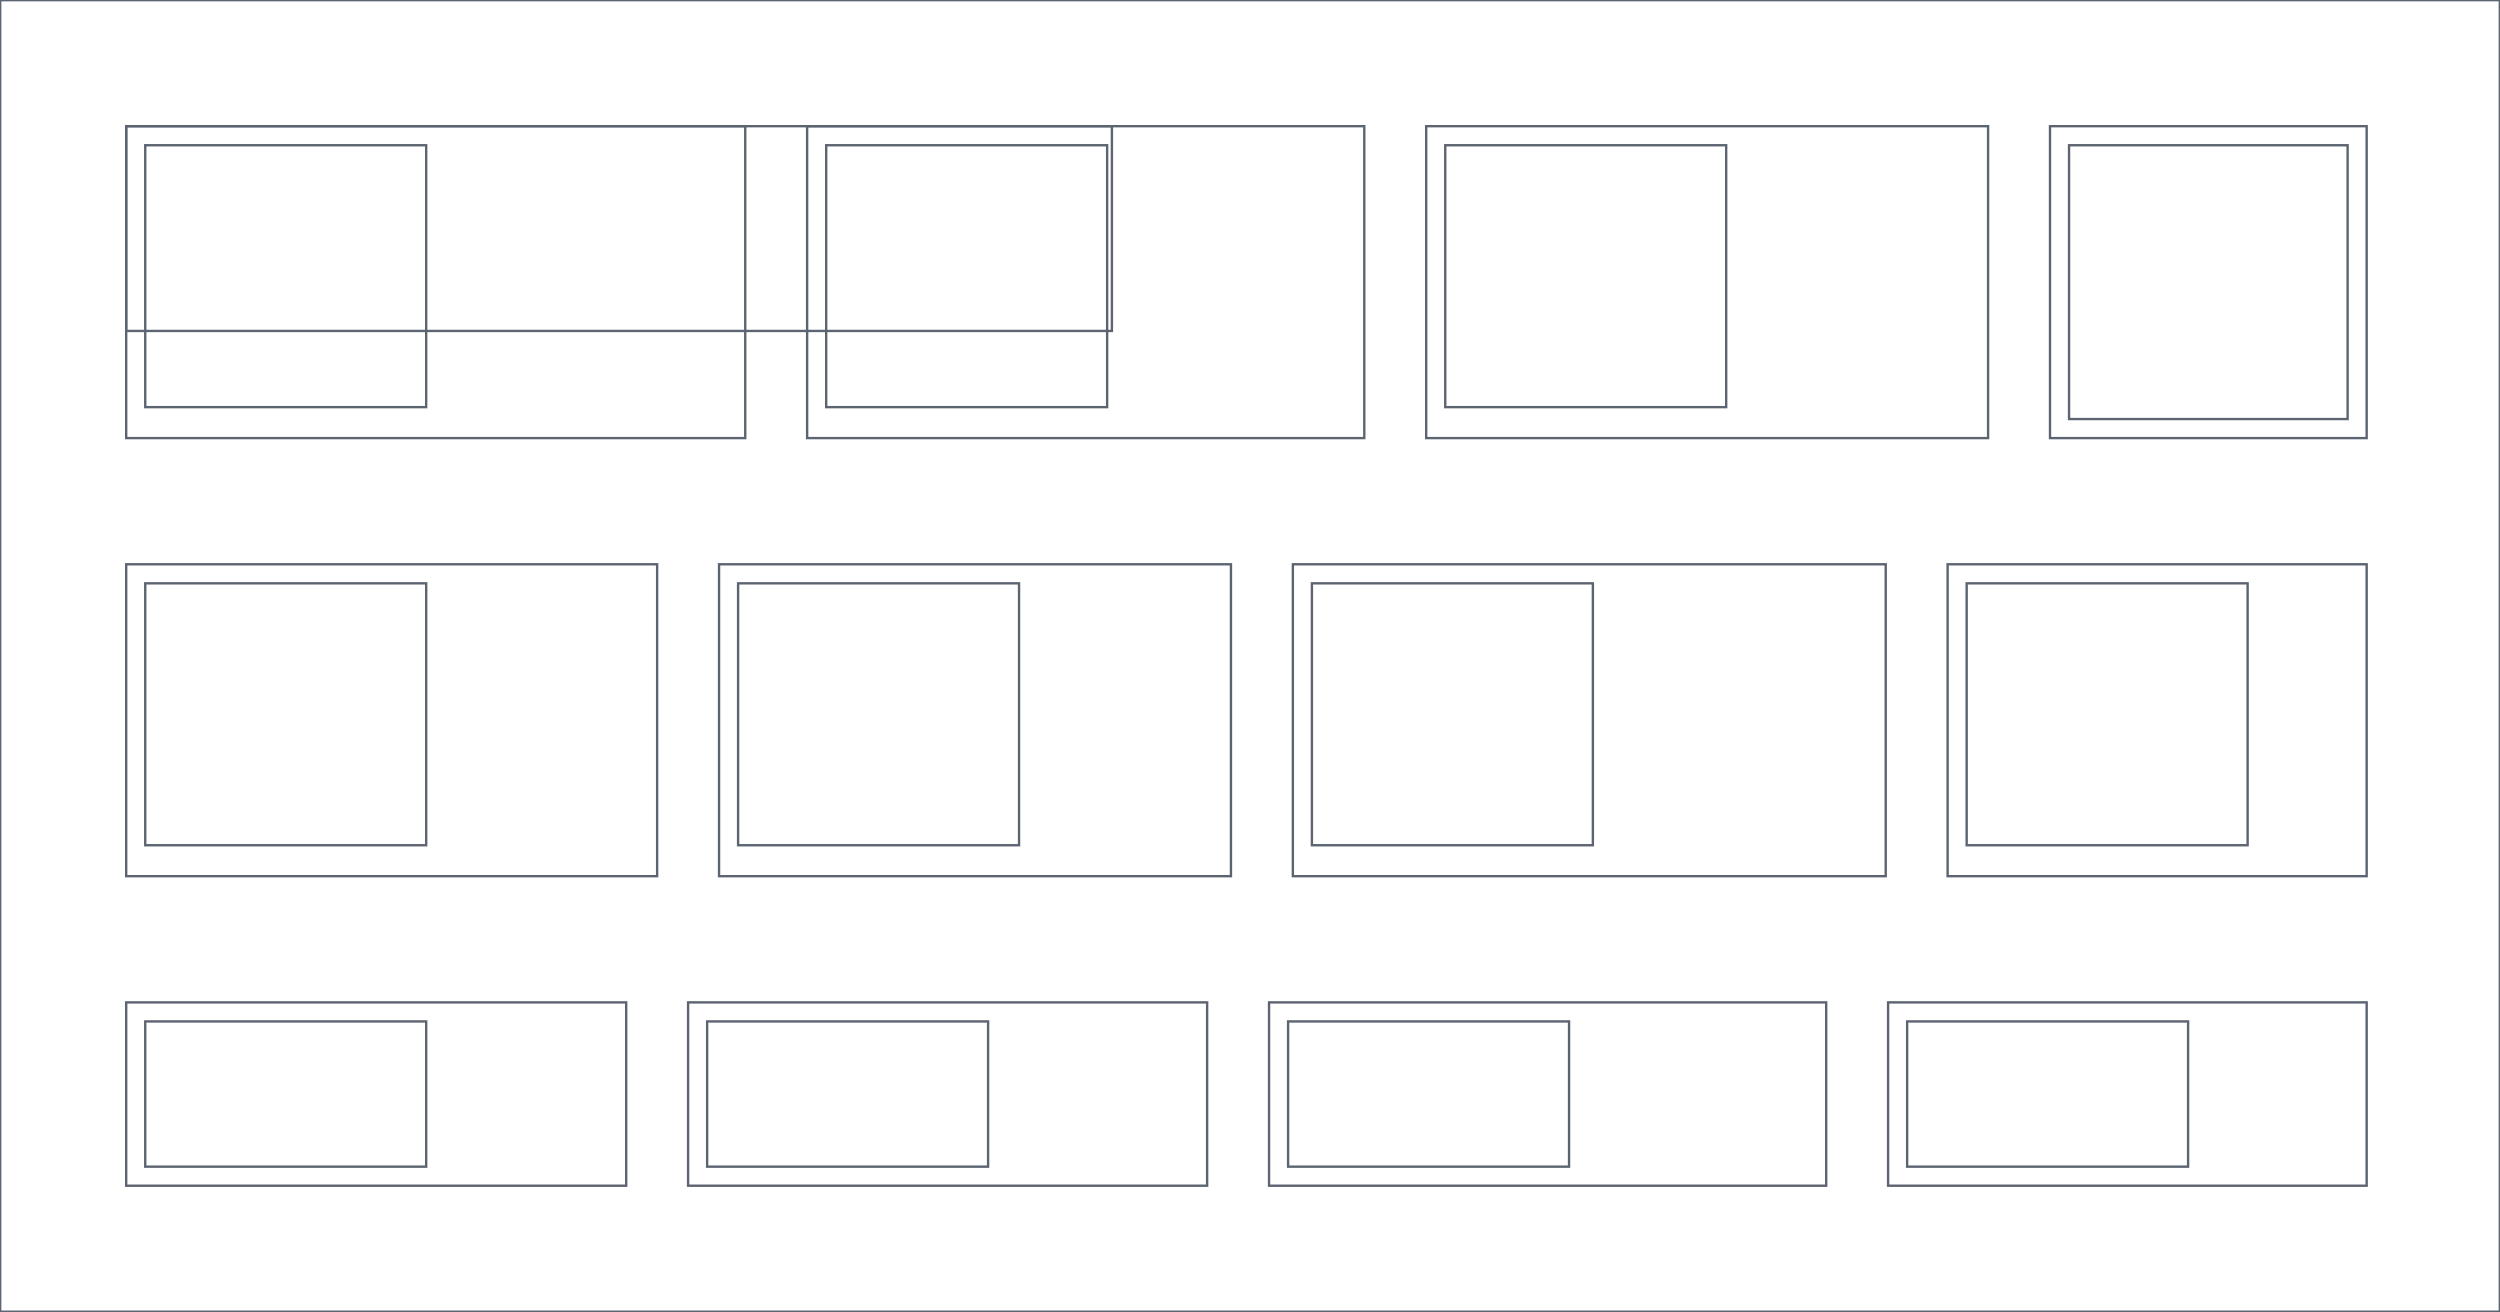
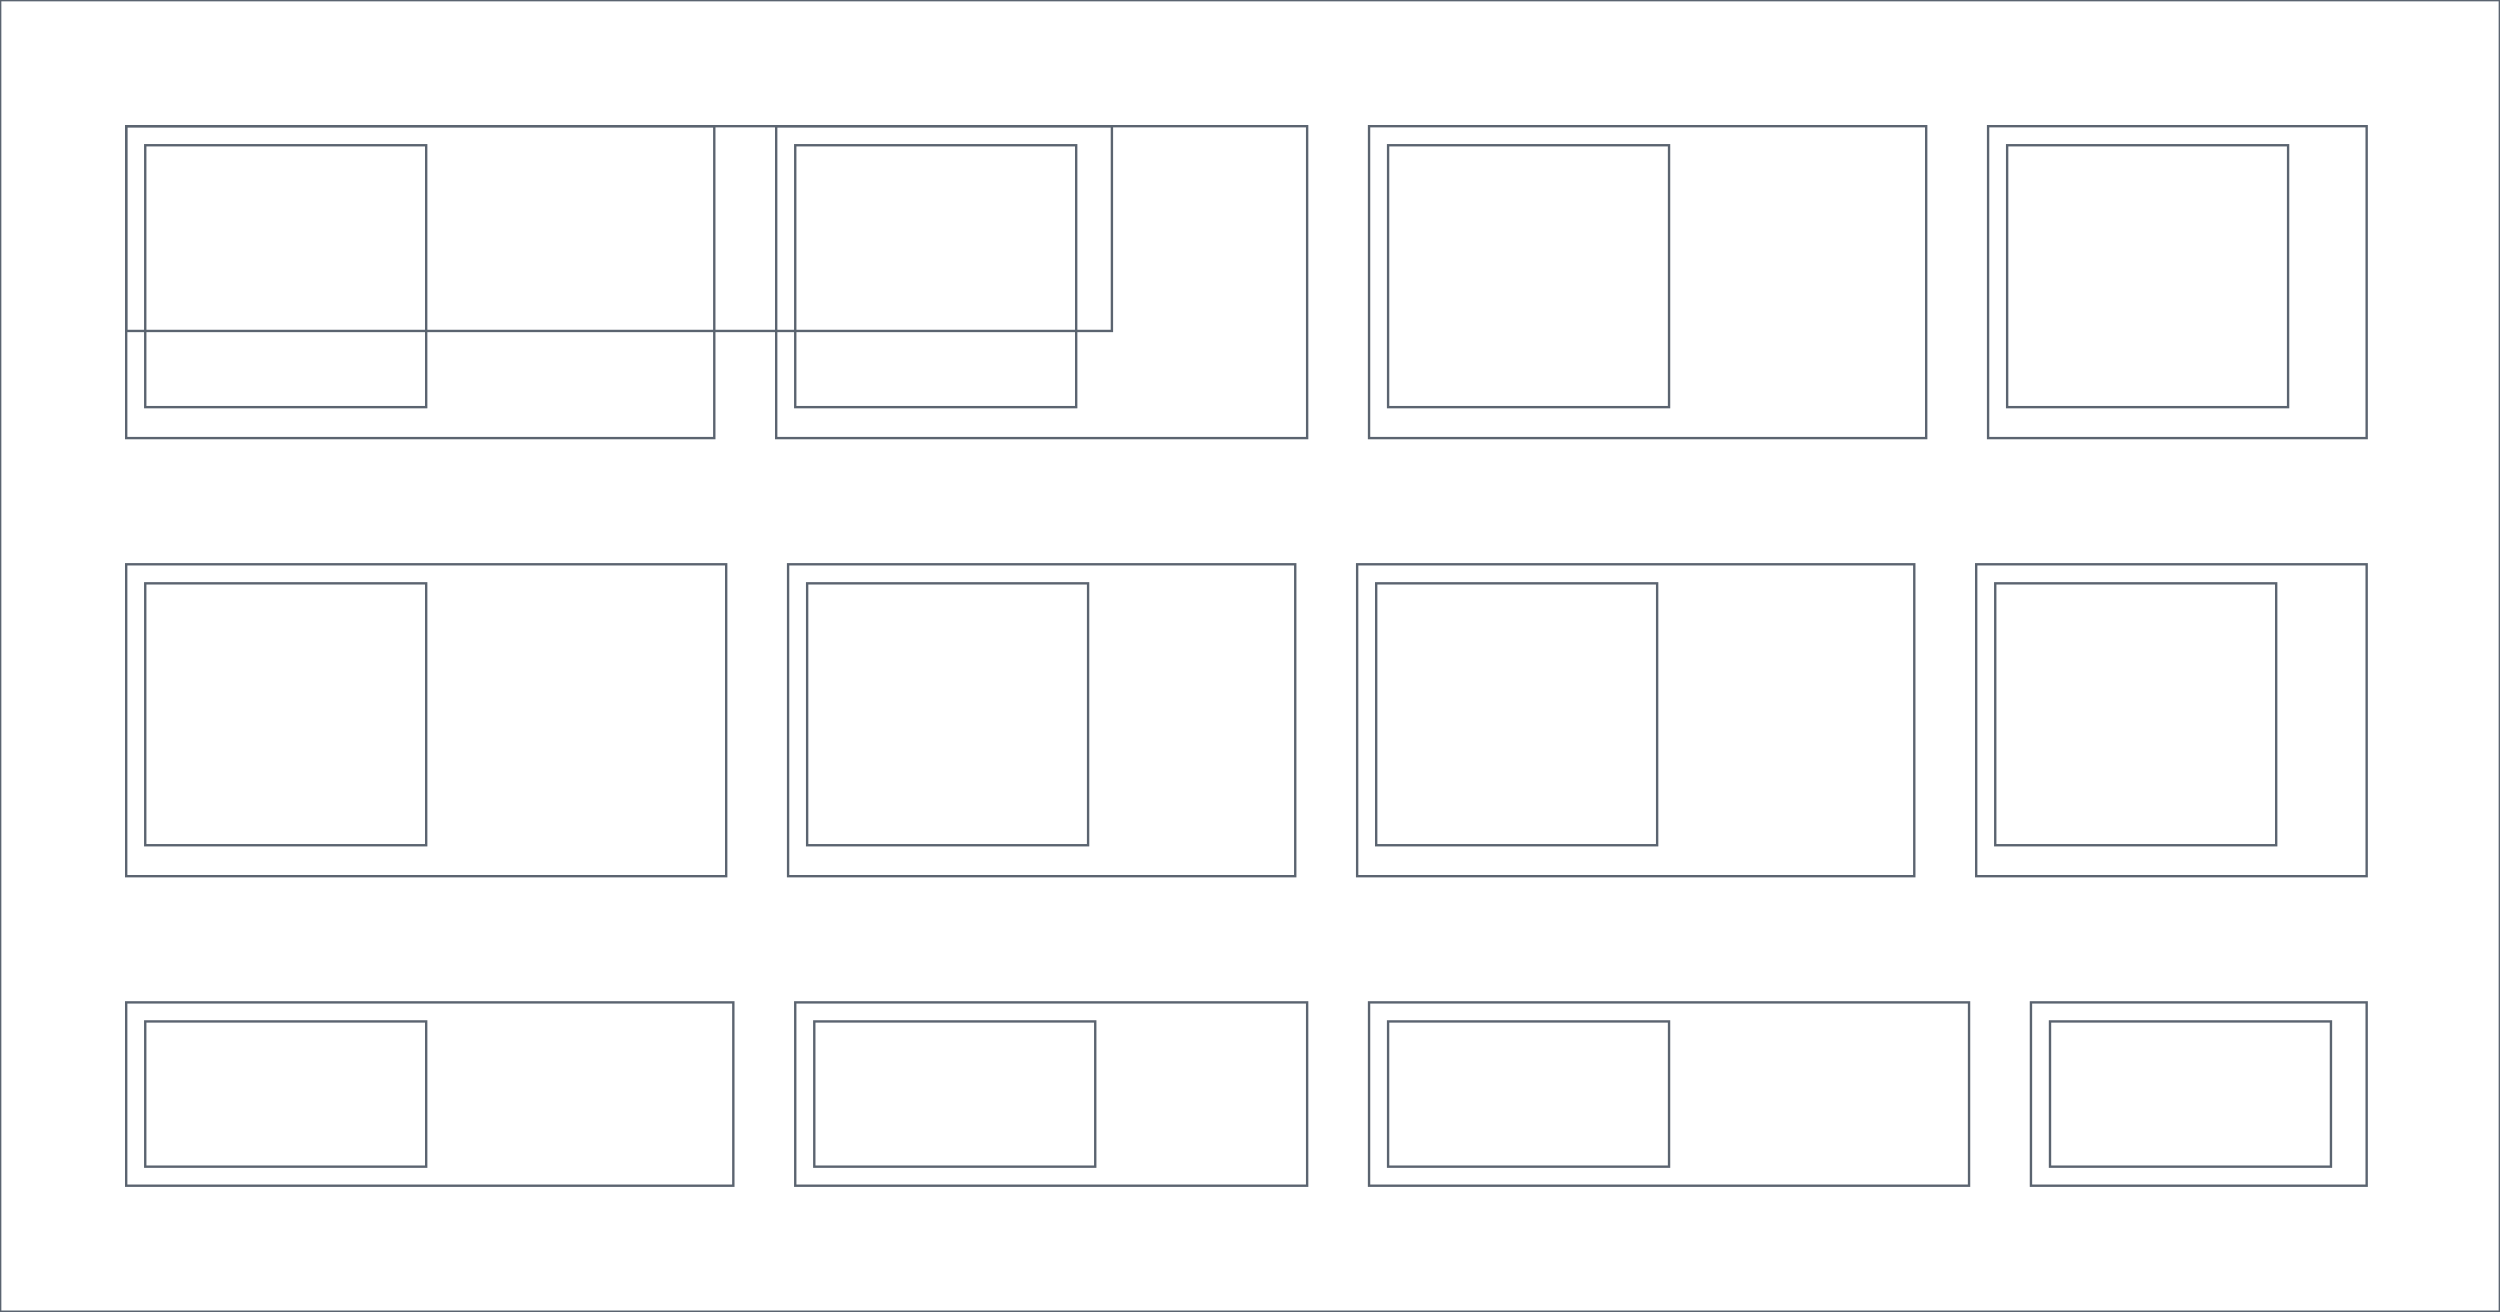
<svg xmlns="http://www.w3.org/2000/svg" width="1050" height="551" viewBox="0 0 1050 551">
  <rect x="0" y="0" width="1050" height="551" fill="none" stroke="#5B6470" stroke-width="1" />
  <rect x="0" y="0" width="1050" height="551" fill="none" stroke="#5B6470" stroke-width="1" />
  <rect x="53" y="53" width="414" height="86" fill="none" stroke="#5B6470" stroke-width="1" />
-   <rect x="53" y="53" width="260" height="131" fill="none" stroke="#5B6470" stroke-width="1" />
+   <rect x="53" y="53" width="247" height="131" fill="none" stroke="#5B6470" stroke-width="1" />
  <rect x="61" y="61" width="118" height="110" fill="none" stroke="#5B6470" stroke-width="1" />
-   <rect x="339" y="53" width="234" height="131" fill="none" stroke="#5B6470" stroke-width="1" />
-   <rect x="347" y="61" width="118" height="110" fill="none" stroke="#5B6470" stroke-width="1" />
-   <rect x="599" y="53" width="236" height="131" fill="none" stroke="#5B6470" stroke-width="1" />
-   <rect x="607" y="61" width="118" height="110" fill="none" stroke="#5B6470" stroke-width="1" />
-   <rect x="861" y="53" width="133" height="131" fill="none" stroke="#5B6470" stroke-width="1" />
-   <rect x="869" y="61" width="117" height="115" fill="none" stroke="#5B6470" stroke-width="1" />
-   <rect x="53" y="237" width="223" height="131" fill="none" stroke="#5B6470" stroke-width="1" />
+   <rect x="326" y="53" width="223" height="131" fill="none" stroke="#5B6470" stroke-width="1" />
+   <rect x="334" y="61" width="118" height="110" fill="none" stroke="#5B6470" stroke-width="1" />
+   <rect x="575" y="53" width="234" height="131" fill="none" stroke="#5B6470" stroke-width="1" />
+   <rect x="583" y="61" width="118" height="110" fill="none" stroke="#5B6470" stroke-width="1" />
+   <rect x="835" y="53" width="159" height="131" fill="none" stroke="#5B6470" stroke-width="1" />
+   <rect x="843" y="61" width="118" height="110" fill="none" stroke="#5B6470" stroke-width="1" />
+   <rect x="53" y="237" width="252" height="131" fill="none" stroke="#5B6470" stroke-width="1" />
  <rect x="61" y="245" width="118" height="110" fill="none" stroke="#5B6470" stroke-width="1" />
-   <rect x="302" y="237" width="215" height="131" fill="none" stroke="#5B6470" stroke-width="1" />
-   <rect x="310" y="245" width="118" height="110" fill="none" stroke="#5B6470" stroke-width="1" />
-   <rect x="543" y="237" width="249" height="131" fill="none" stroke="#5B6470" stroke-width="1" />
-   <rect x="551" y="245" width="118" height="110" fill="none" stroke="#5B6470" stroke-width="1" />
-   <rect x="818" y="237" width="176" height="131" fill="none" stroke="#5B6470" stroke-width="1" />
-   <rect x="826" y="245" width="118" height="110" fill="none" stroke="#5B6470" stroke-width="1" />
-   <rect x="53" y="421" width="210" height="77" fill="none" stroke="#5B6470" stroke-width="1" />
+   <rect x="331" y="237" width="213" height="131" fill="none" stroke="#5B6470" stroke-width="1" />
+   <rect x="339" y="245" width="118" height="110" fill="none" stroke="#5B6470" stroke-width="1" />
+   <rect x="570" y="237" width="234" height="131" fill="none" stroke="#5B6470" stroke-width="1" />
+   <rect x="578" y="245" width="118" height="110" fill="none" stroke="#5B6470" stroke-width="1" />
+   <rect x="830" y="237" width="164" height="131" fill="none" stroke="#5B6470" stroke-width="1" />
+   <rect x="838" y="245" width="118" height="110" fill="none" stroke="#5B6470" stroke-width="1" />
+   <rect x="53" y="421" width="255" height="77" fill="none" stroke="#5B6470" stroke-width="1" />
  <rect x="61" y="429" width="118" height="61" fill="none" stroke="#5B6470" stroke-width="1" />
-   <rect x="289" y="421" width="218" height="77" fill="none" stroke="#5B6470" stroke-width="1" />
-   <rect x="297" y="429" width="118" height="61" fill="none" stroke="#5B6470" stroke-width="1" />
-   <rect x="533" y="421" width="234" height="77" fill="none" stroke="#5B6470" stroke-width="1" />
-   <rect x="541" y="429" width="118" height="61" fill="none" stroke="#5B6470" stroke-width="1" />
-   <rect x="793" y="421" width="201" height="77" fill="none" stroke="#5B6470" stroke-width="1" />
-   <rect x="801" y="429" width="118" height="61" fill="none" stroke="#5B6470" stroke-width="1" />
+   <rect x="334" y="421" width="215" height="77" fill="none" stroke="#5B6470" stroke-width="1" />
+   <rect x="342" y="429" width="118" height="61" fill="none" stroke="#5B6470" stroke-width="1" />
+   <rect x="575" y="421" width="252" height="77" fill="none" stroke="#5B6470" stroke-width="1" />
+   <rect x="583" y="429" width="118" height="61" fill="none" stroke="#5B6470" stroke-width="1" />
+   <rect x="853" y="421" width="141" height="77" fill="none" stroke="#5B6470" stroke-width="1" />
+   <rect x="861" y="429" width="118" height="61" fill="none" stroke="#5B6470" stroke-width="1" />
</svg>
